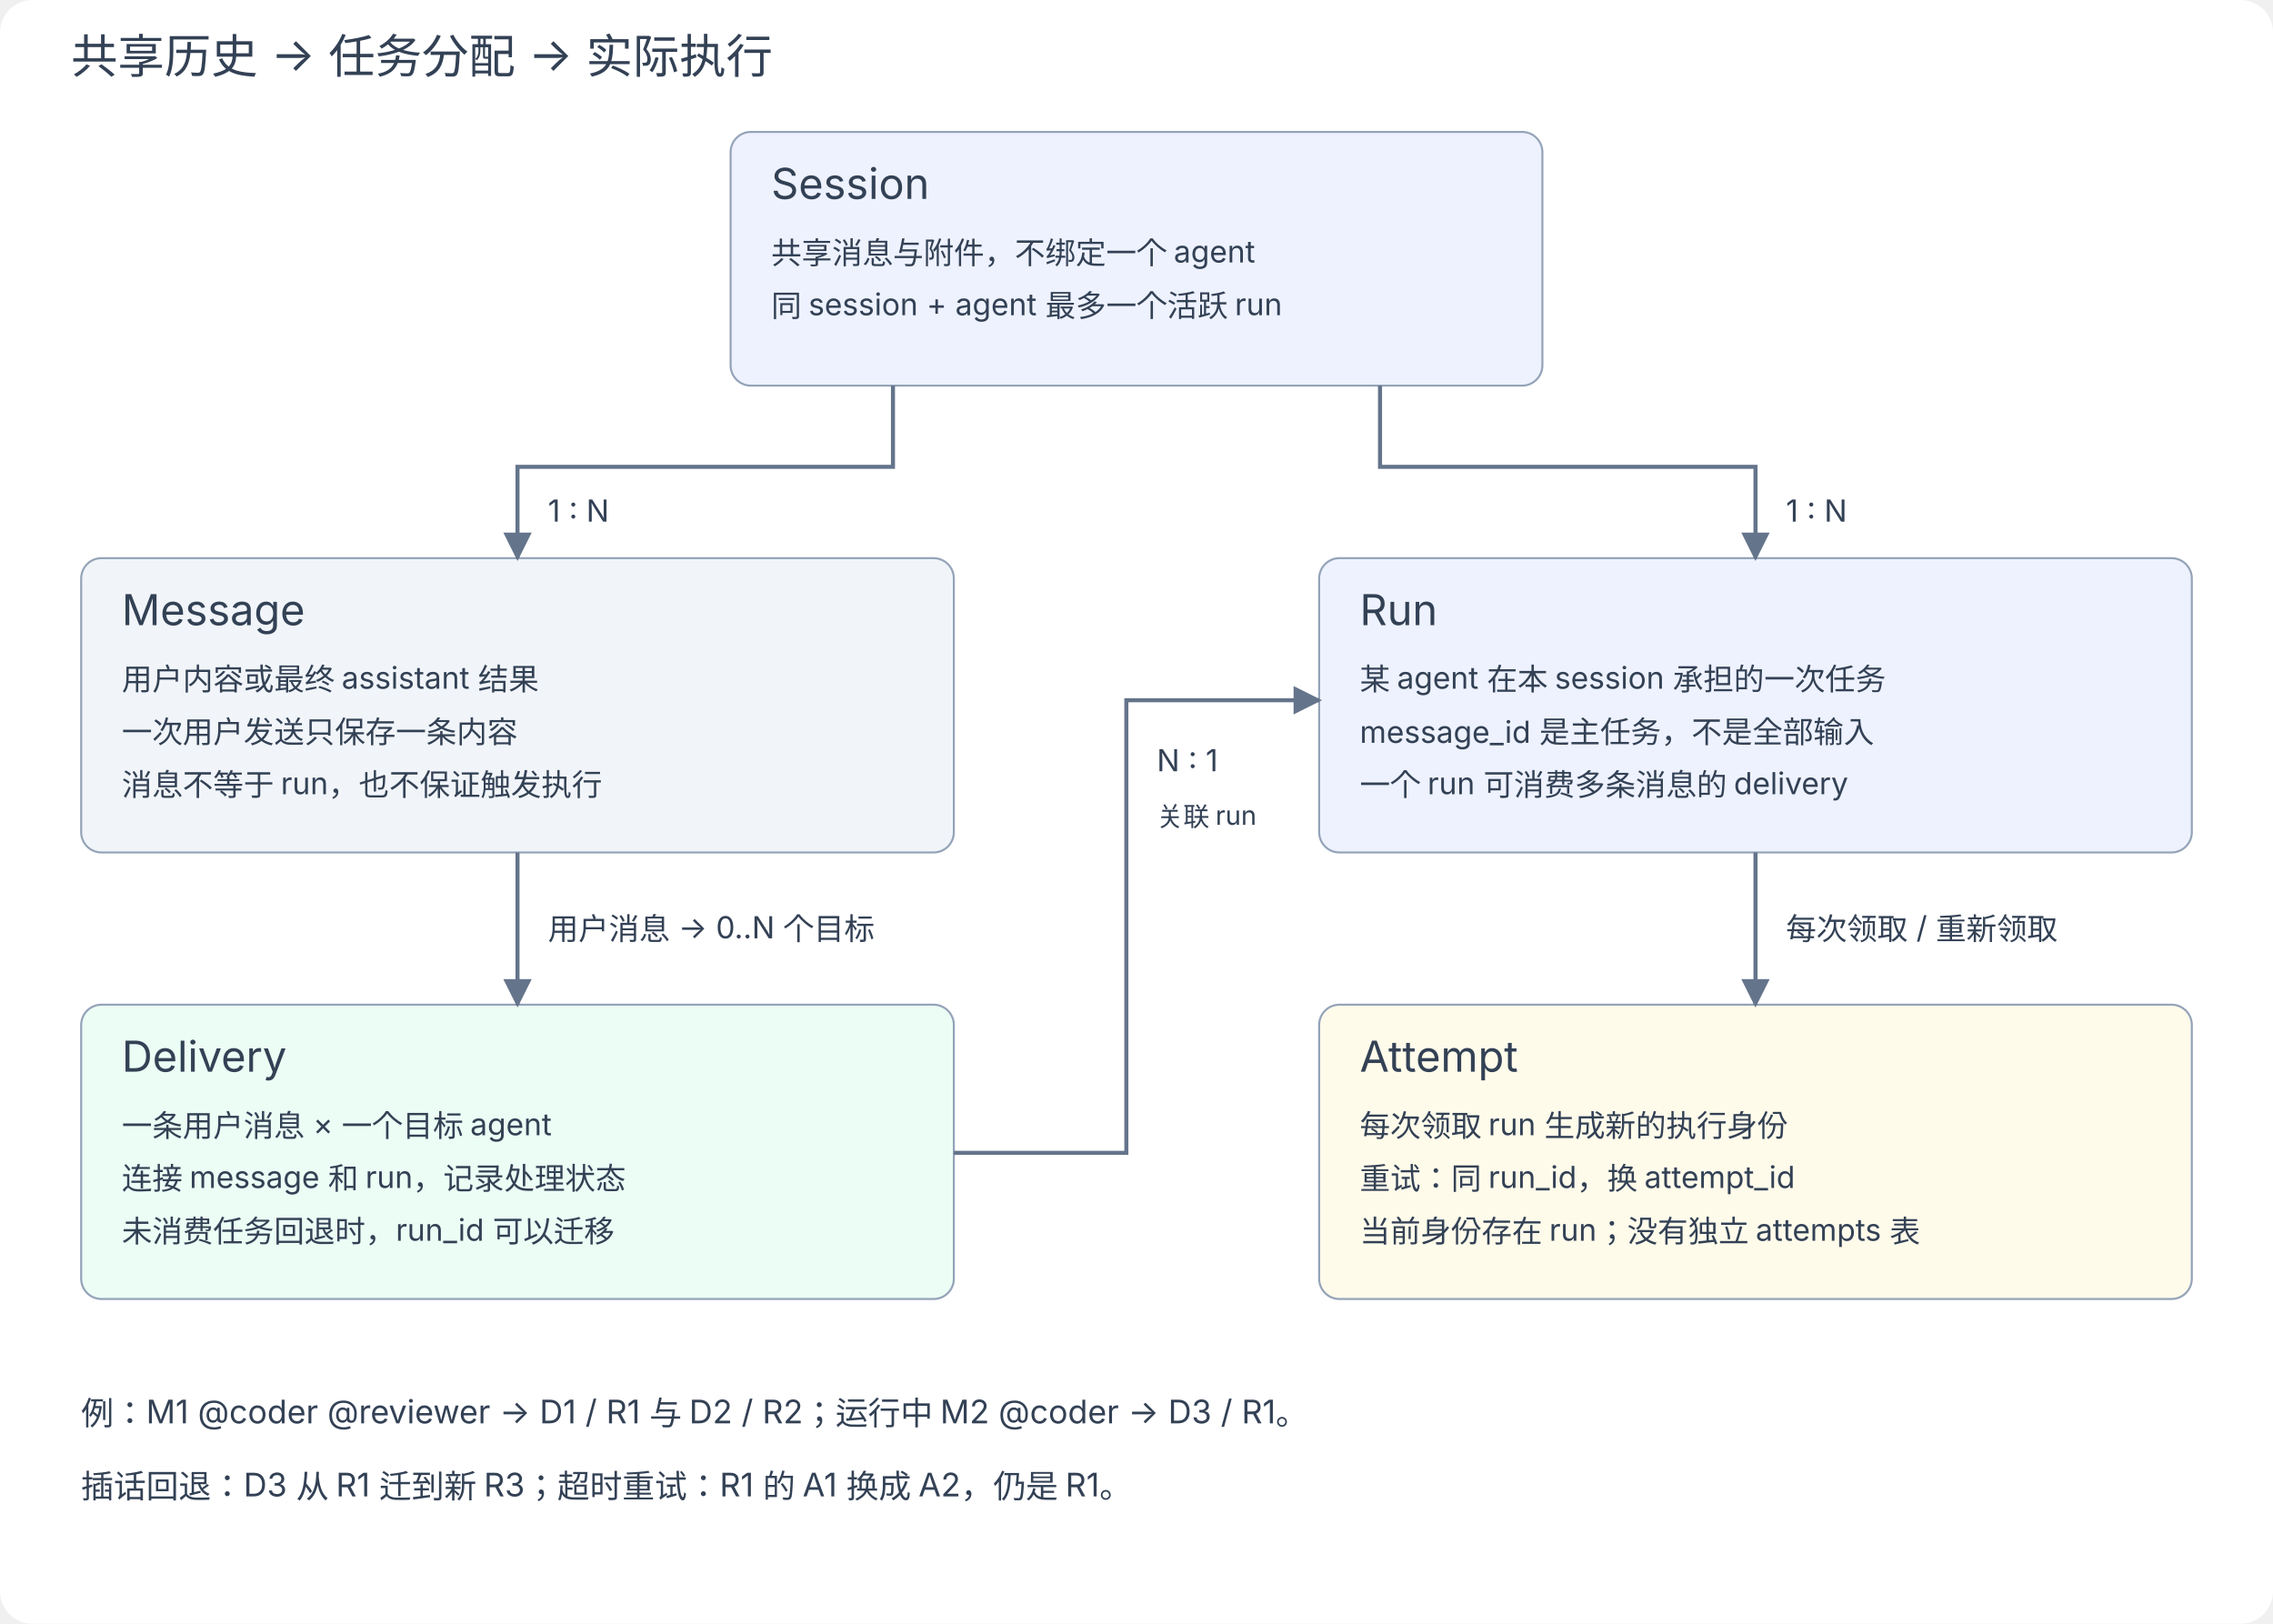
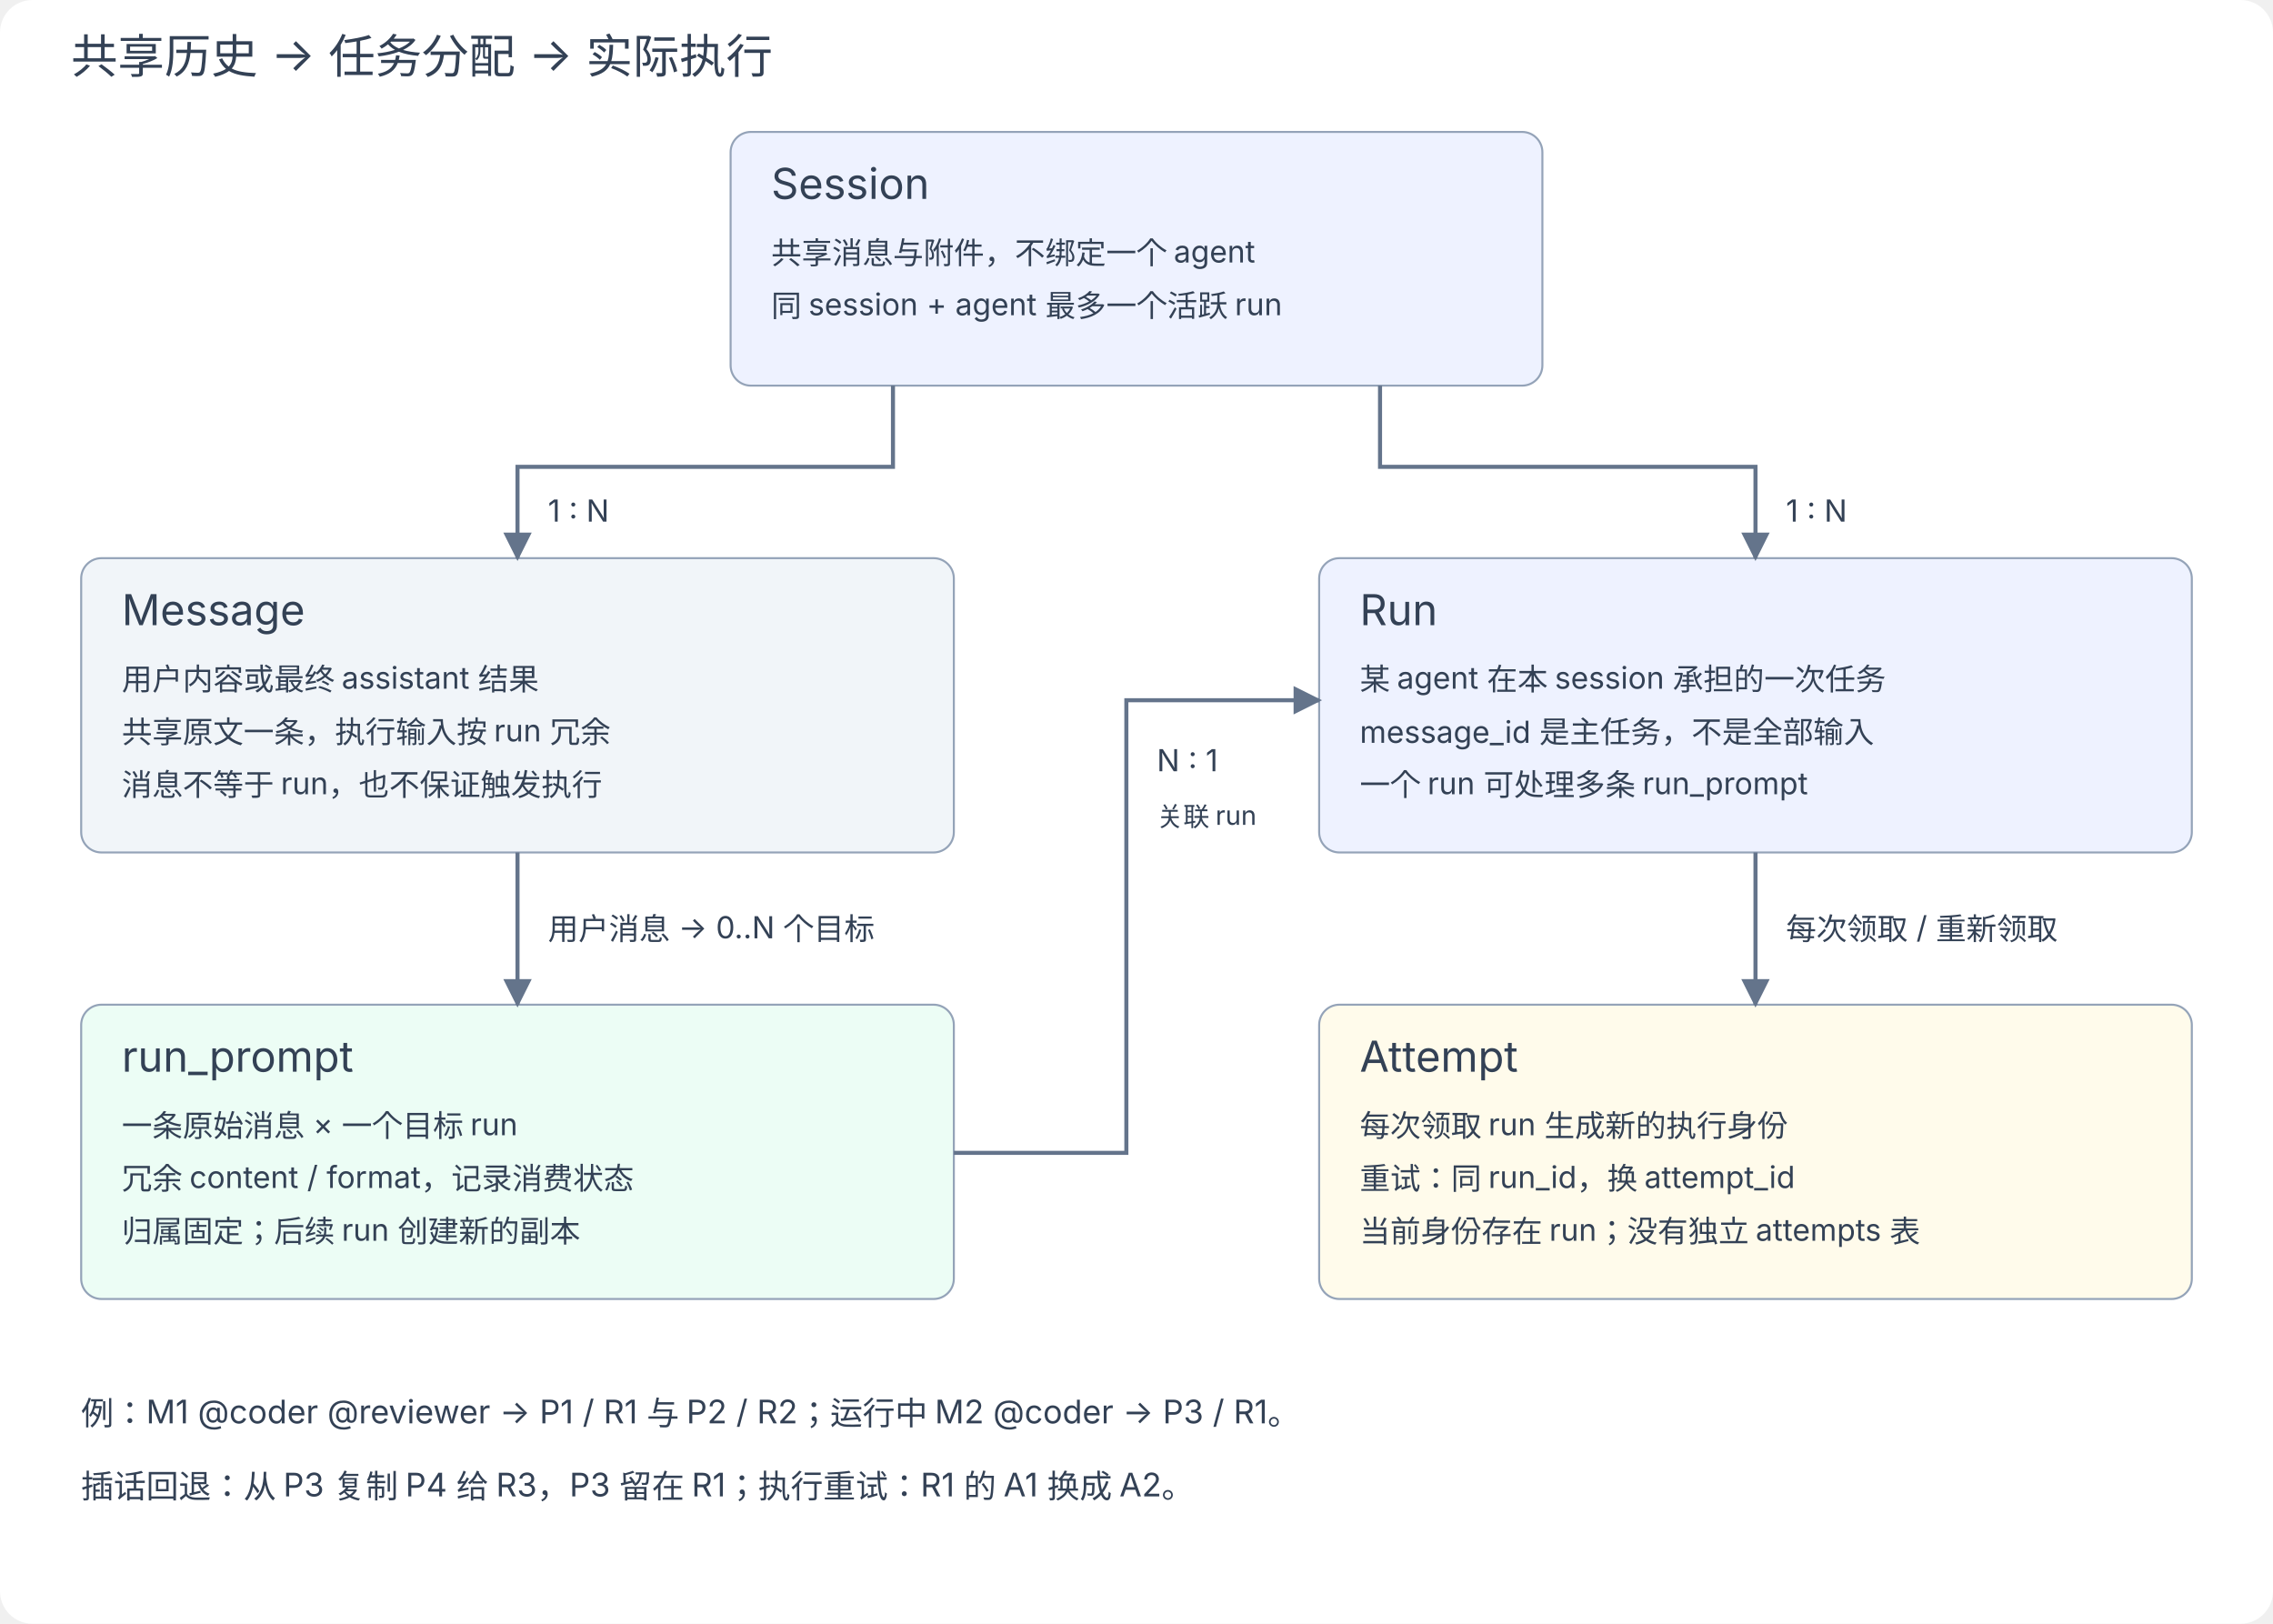
<svg xmlns="http://www.w3.org/2000/svg" width="1120" height="800" viewBox="0 0 1120 800" font-family="-apple-system, Segoe UI, PingFang SC, Microsoft YaHei, sans-serif" role="img" aria-labelledby="title desc">
  <defs>
    <marker id="a" viewBox="0 0 10 10" refX="9" refY="5" markerWidth="7" markerHeight="7" orient="auto-start-reverse">
      <path d="M0,0 L10,5 L0,10 z" fill="#64748b" />
    </marker>
  </defs>
  <rect width="1120" height="800" rx="16" fill="white" />
  <text x="35" y="36" font-size="23" fill="#334155">共享历史 → 任务分配 → 实际执行</text>
  <rect x="360" y="65" width="400" height="125" rx="10" fill="#eef2ff" stroke="#94a3b8" />
  <text x="380" y="98" font-size="21" fill="#334155">Session</text>
  <text x="380" y="130" font-size="15" fill="#334155">共享消息与附件，不绑定一个 agent</text>
  <text x="380" y="156" font-size="15" fill="#334155">同 session + agent 最多一个活跃 run</text>
  <rect x="40" y="275" width="430" height="145" rx="10" fill="#f1f5f9" stroke="#94a3b8" />
  <text x="60" y="308" font-size="21" fill="#334155">Message</text>
  <text x="60" y="340" font-size="15" fill="#334155">用户内容或最终 assistant 结果</text>
-   <text x="60" y="366" font-size="15" fill="#334155">一次用户发送只保存一条内容</text>
+   <text x="60" y="366" font-size="15" fill="#334155">共享原文一条，执行输入按 run 冗余</text>
  <text x="60" y="392" font-size="15" fill="#334155">消息不等于 run，也不保证触发执行</text>
  <rect x="650" y="275" width="430" height="145" rx="10" fill="#eef2ff" stroke="#94a3b8" />
  <text x="670" y="308" font-size="21" fill="#334155">Run</text>
  <text x="670" y="340" font-size="15" fill="#334155">某 agent 在本 session 承担的一次任务</text>
  <text x="670" y="366" font-size="15" fill="#334155">message_id 是主任务，不是全部输入</text>
-   <text x="670" y="392" font-size="15" fill="#334155">一个 run 可消费多条消息的 delivery</text>
+   <text x="670" y="392" font-size="15" fill="#334155">一个 run 可处理多条 run_prompt</text>
  <rect x="40" y="495" width="430" height="145" rx="10" fill="#ecfdf5" stroke="#94a3b8" />
-   <text x="60" y="528" font-size="21" fill="#334155">Delivery</text>
-   <text x="60" y="560" font-size="15" fill="#334155">一条用户消息 × 一个目标 agent</text>
-   <text x="60" y="586" font-size="15" fill="#334155">连接 message 和 run，记录处理状态</text>
-   <text x="60" y="612" font-size="15" fill="#334155">未消费任务回退时，run_id 可以迁移</text>
+   <text x="60" y="528" font-size="21" fill="#334155">run_prompt</text>
+   <text x="60" y="560" font-size="15" fill="#334155">一条原始消息 × 一个目标 run</text>
+   <text x="60" y="586" font-size="15" fill="#334155">冗余 content / format，记录消费状态</text>
+   <text x="60" y="612" font-size="15" fill="#334155">归属固定；后续 run 创建新的副本</text>
  <rect x="650" y="495" width="430" height="145" rx="10" fill="#fffbeb" stroke="#94a3b8" />
  <text x="670" y="528" font-size="21" fill="#334155">Attempt</text>
  <text x="670" y="560" font-size="15" fill="#334155">每次领取 run 生成新的执行身份</text>
  <text x="670" y="586" font-size="15" fill="#334155">重试：同 run_id，换 attempt_id</text>
  <text x="670" y="612" font-size="15" fill="#334155">当前身份存在 run；没有独立 attempts 表</text>
  <path d="M440 190 V230 H255 V275" fill="none" stroke="#64748b" stroke-width="2" marker-end="url(#a)" />
  <text x="270" y="257" font-size="15" fill="#334155">1 : N</text>
  <path d="M680 190 V230 H865 V275" fill="none" stroke="#64748b" stroke-width="2" marker-end="url(#a)" />
  <text x="880" y="257" font-size="15" fill="#334155">1 : N</text>
  <path d="M255 420 V495" fill="none" stroke="#64748b" stroke-width="2" marker-end="url(#a)" />
  <text x="270" y="463" font-size="15" fill="#334155">用户消息 → 0..N 个目标</text>
  <path d="M470 568 H555 V345 H650" fill="none" stroke="#64748b" stroke-width="2" marker-end="url(#a)" />
  <text x="570" y="380" font-size="15" fill="#334155">N : 1</text>
  <text x="570" y="407" font-size="13" fill="#334155">关联 run</text>
  <path d="M865 420 V495" fill="none" stroke="#64748b" stroke-width="2" marker-end="url(#a)" />
  <text x="880" y="463" font-size="15" fill="#334155">每次领取 / 重新领取</text>
-   <text x="40" y="702" font-size="16" fill="#334155">例：M1 @coder @reviewer → D1 / R1 与 D2 / R2；运行中 M2 @coder → D3 / R1。</text>
-   <text x="40" y="738" font-size="16" fill="#334155">插话回退：D3 从 R1 迁到新 R3；超时重试：R1 的 A1 换成 A2，仍是 R1。</text>
+   <text x="40" y="702" font-size="16" fill="#334155">例：M1 @coder @reviewer → P1 / R1 与 P2 / R2；运行中 M2 @coder → P3 / R1。</text>
+   <text x="40" y="738" font-size="16" fill="#334155">插话回退：从 P3 复制 P4 给 R3，P3 留在 R1；执行重试：R1 的 A1 换成 A2。</text>
</svg>
